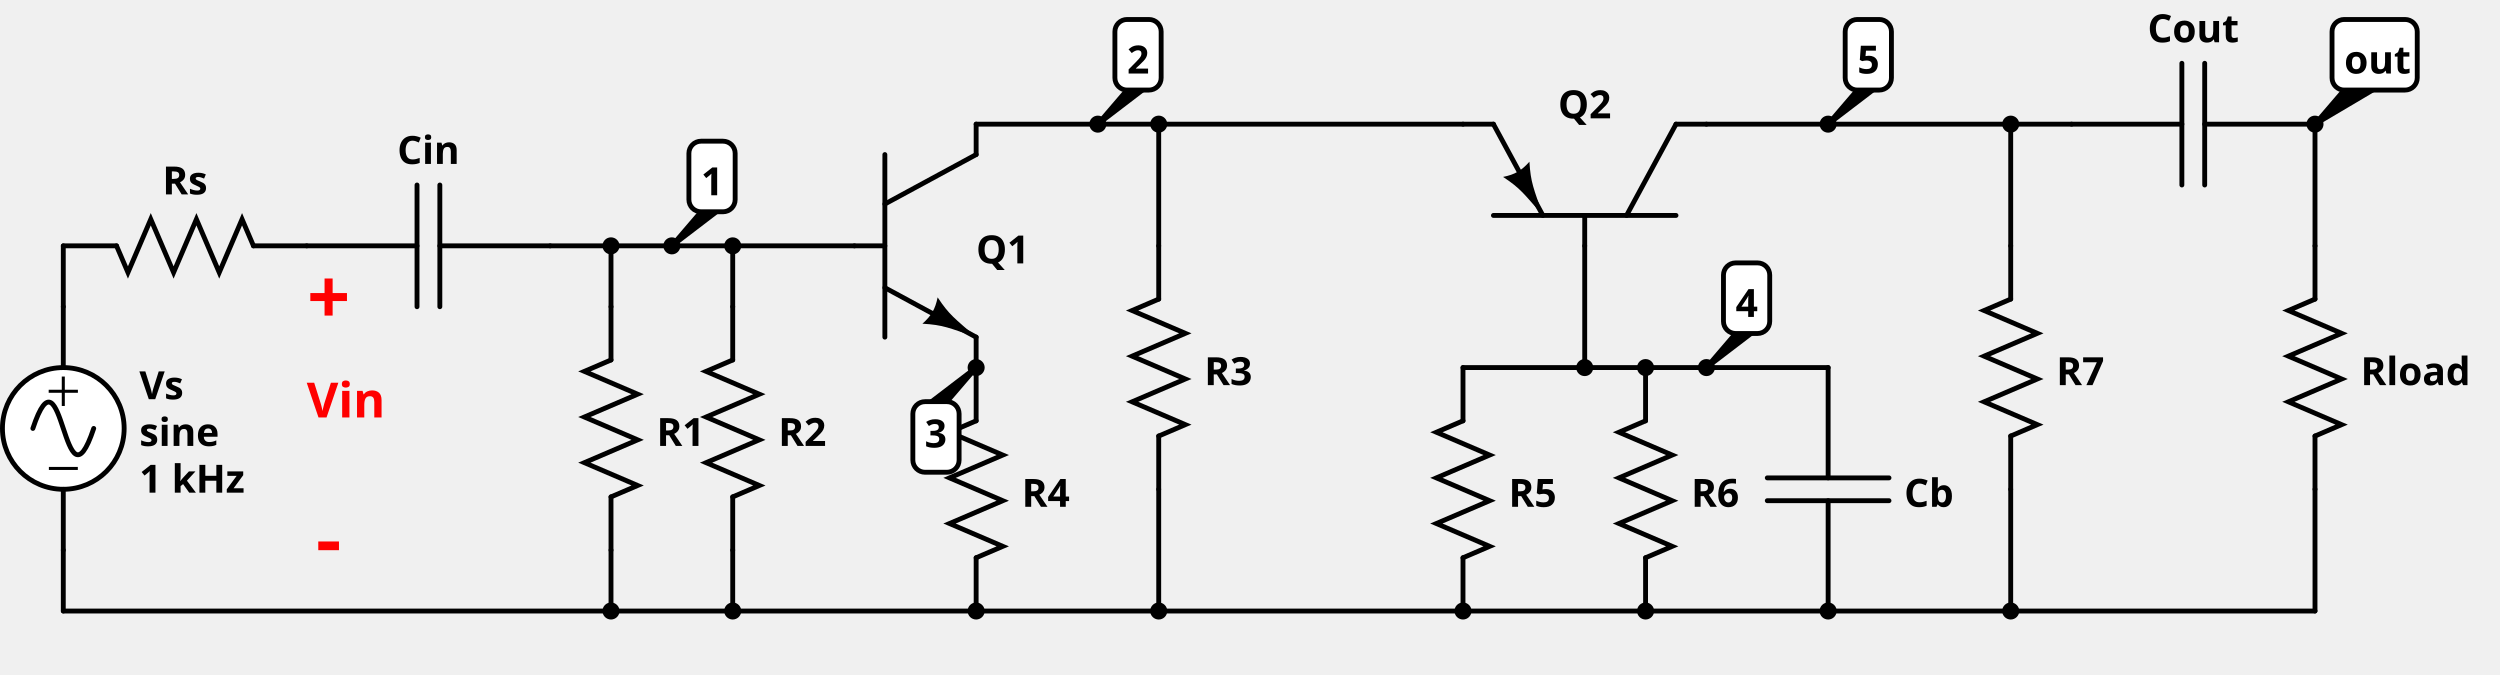
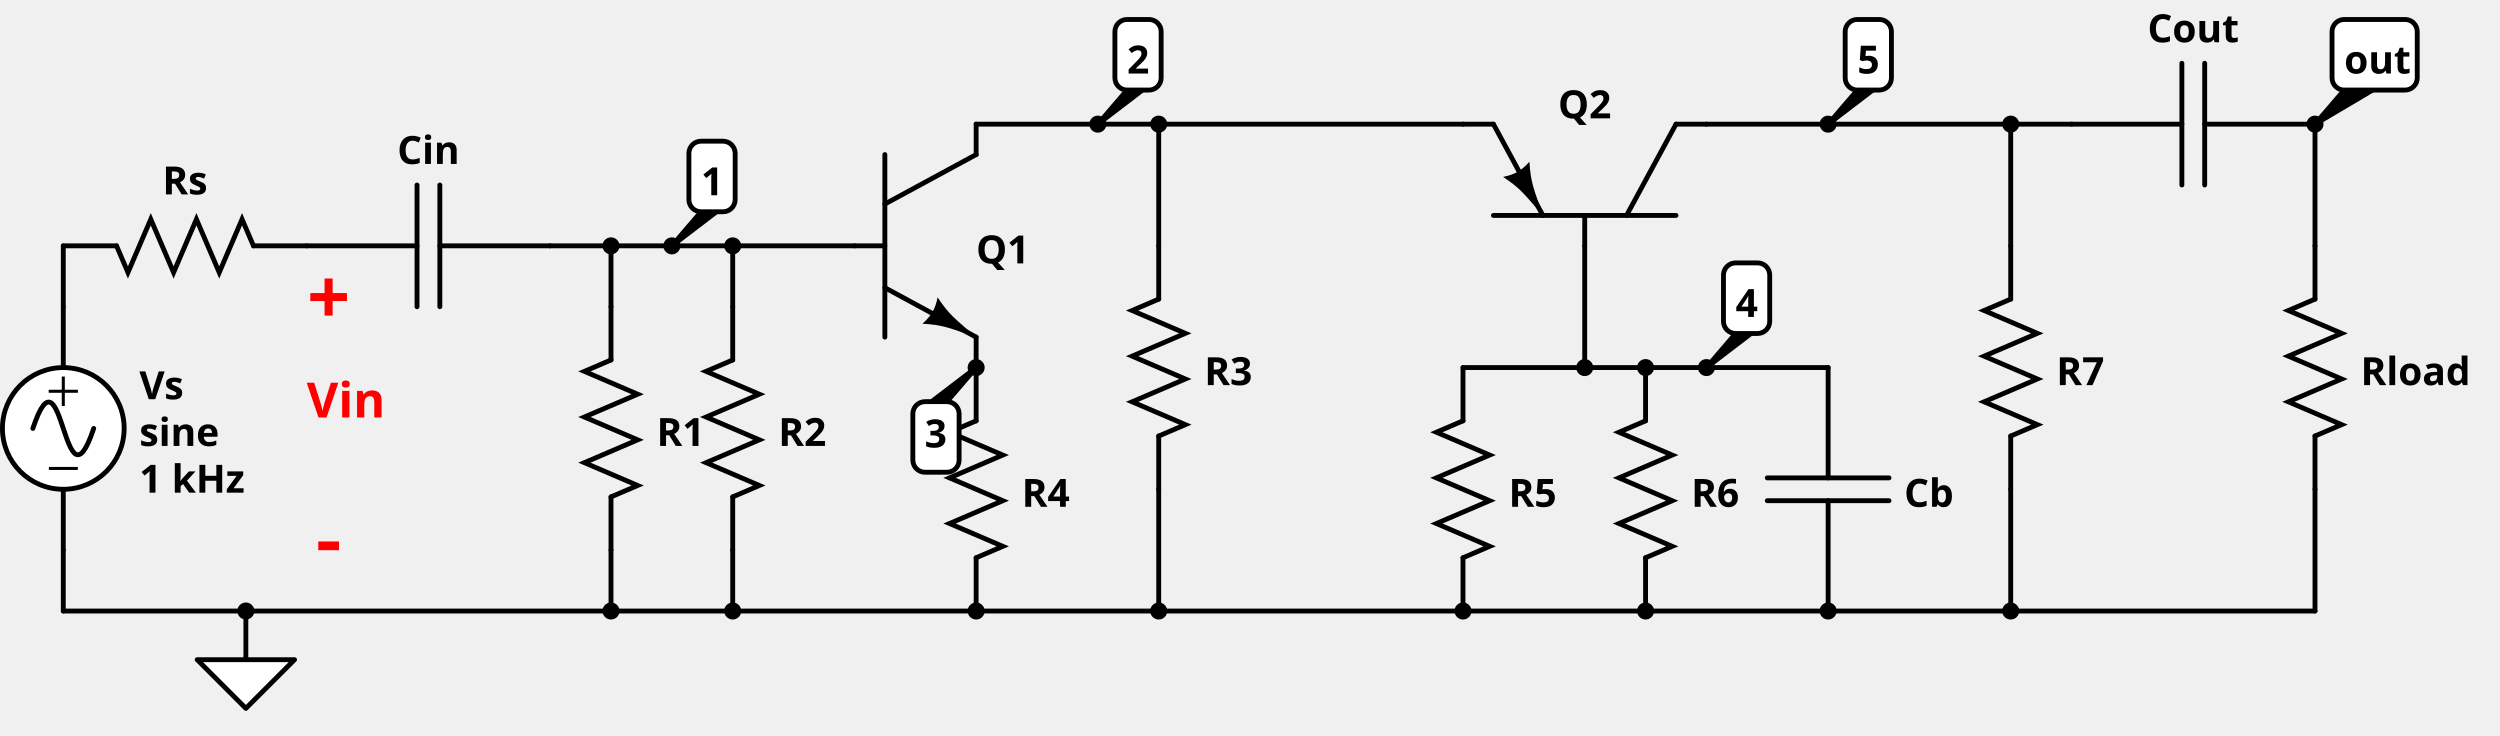
- <svg xmlns="http://www.w3.org/2000/svg" width="1027.0" height="277.0">
+ <svg xmlns="http://www.w3.org/2000/svg" width="1027.0" height="302.0">
  <g transform="scale(1.027) matrix(0.9737098,0,0,0.9737098,-2116.845,-1289.192)">
-     <rect x="2175" y="1325" width="1025" height="275" r="0" rx="0" ry="0" fill="none" stroke="none" style="stroke-opacity: 0;" />
+     <rect x="2175" y="1325" width="1025" height="300" r="0" rx="0" ry="0" fill="none" stroke="none" style="stroke-opacity: 0;" />
    <path style="stroke-linejoin: round;" fill="#000000" stroke="#000000" d="M0,50L12,36L18.333,36Z" stroke-width="2" stroke-linejoin="round" transform="translate(2925,1325)" />
    <path style="stroke-linejoin: round;" fill="#000000" stroke="#000000" d="M0,50L12,36L18.333,36Z" stroke-width="2" stroke-linejoin="round" transform="translate(2875,1425)" />
    <path style="stroke-linejoin: round;" fill="#000000" stroke="#000000" d="M0,50L12,36L18.333,36Z" stroke-width="2" stroke-linejoin="round" transform="matrix(-1,0,0,-1,2575,1525)" />
    <path style="stroke-linejoin: round;" fill="#000000" stroke="#000000" d="M0,50L12,36L18.333,36Z" stroke-width="2" stroke-linejoin="round" transform="translate(2625,1325)" />
    <path style="stroke-linejoin: round;" fill="#000000" stroke="#000000" d="M0,50L12,36L18.333,36Z" stroke-width="2" stroke-linejoin="round" transform="translate(2450,1375)" />
    <path style="stroke-linejoin: round;" fill="#000000" stroke="#000000" d="M0,50L12,36L23.667,36Z" stroke-width="2" stroke-linejoin="round" transform="translate(3125,1325)" />
    <path style="stroke-linecap: round; stroke-miterlimit: 6;" fill="none" stroke="#000000" d="M0,50L12.5,50" stroke-width="2" stroke-linecap="round" stroke-miterlimit="6" transform="translate(2525,1375)" />
    <path style="stroke-linecap: round; stroke-miterlimit: 6;" fill="none" stroke="#000000" d="M12.5,87.5L12.5,12.5" stroke-width="2" stroke-linecap="round" stroke-miterlimit="6" transform="translate(2525,1375)" />
    <path style="stroke-linecap: round; stroke-miterlimit: 6;" fill="none" stroke="#000000" d="M12.5,32.812L50,12.5" stroke-width="2" stroke-linecap="round" stroke-miterlimit="6" transform="translate(2525,1375)" />
    <path style="stroke-linecap: round; stroke-miterlimit: 6;" fill="none" stroke="#000000" d="M50,0L50,12.5" stroke-width="2" stroke-linecap="round" stroke-miterlimit="6" transform="translate(2525,1375)" />
    <path style="stroke-linecap: round; stroke-miterlimit: 6;" fill="none" stroke="#000000" d="M12.5,67.188L50,87.5" stroke-width="2" stroke-linecap="round" stroke-miterlimit="6" transform="translate(2525,1375)" />
    <path style="stroke-linecap: round; stroke-miterlimit: 6;" fill="none" stroke="#000000" d="M50,100L50,87.5" stroke-width="2" stroke-linecap="round" stroke-miterlimit="6" transform="translate(2525,1375)" />
    <path fill="#000000" stroke="none" d="M27.931,81.975C36.65,82.498,38.679,83.671,50,87.5C41.023,79.61,38.994,78.44,34.181,71.15C33.19,75.99,31.627,78.698,27.931,81.975" transform="translate(2525,1375)" />
    <text style="font-family: 'Noto Sans',Tahoma,Verdana,Arial,sans-serif; font-size: 16px; font-weight: bold; text-anchor: start; font-stretch: extra-condensed;" x="0" y="0" text-anchor="start" stroke="none" fill="#000000" transform="translate(2575,1425)">
      <tspan dy="7.2">Q1</tspan>
    </text>
    <path style="stroke-linecap: round; stroke-miterlimit: 6;" fill="none" stroke="#000000" d="M0,50L12.5,50" stroke-width="2" stroke-linecap="round" stroke-miterlimit="6" transform="matrix(0,-1,1,0,2775,1425)" />
    <path style="stroke-linecap: round; stroke-miterlimit: 6;" fill="none" stroke="#000000" d="M12.5,87.5L12.5,12.5" stroke-width="2" stroke-linecap="round" stroke-miterlimit="6" transform="matrix(0,-1,1,0,2775,1425)" />
    <path style="stroke-linecap: round; stroke-miterlimit: 6;" fill="none" stroke="#000000" d="M12.5,32.812L50,12.5" stroke-width="2" stroke-linecap="round" stroke-miterlimit="6" transform="matrix(0,-1,1,0,2775,1425)" />
    <path style="stroke-linecap: round; stroke-miterlimit: 6;" fill="none" stroke="#000000" d="M50,0L50,12.5" stroke-width="2" stroke-linecap="round" stroke-miterlimit="6" transform="matrix(0,-1,1,0,2775,1425)" />
    <path style="stroke-linecap: round; stroke-miterlimit: 6;" fill="none" stroke="#000000" d="M12.5,67.188L50,87.5" stroke-width="2" stroke-linecap="round" stroke-miterlimit="6" transform="matrix(0,-1,1,0,2775,1425)" />
    <path style="stroke-linecap: round; stroke-miterlimit: 6;" fill="none" stroke="#000000" d="M50,100L50,87.5" stroke-width="2" stroke-linecap="round" stroke-miterlimit="6" transform="matrix(0,-1,1,0,2775,1425)" />
    <path fill="#000000" stroke="none" d="M28.319,16.462C23.506,23.752,21.477,24.923,12.5,32.812C23.821,28.983,25.85,27.81,34.569,27.287C30.873,24.01,29.31,21.302,28.319,16.462" transform="matrix(0,-1,1,0,2775,1425)" />
    <text style="font-family: 'Noto Sans',Tahoma,Verdana,Arial,sans-serif; font-size: 16px; font-weight: bold; text-anchor: middle; font-stretch: extra-condensed;" x="0" y="0" text-anchor="middle" stroke="none" fill="#000000" transform="translate(2825,1365.4)">
      <tspan dy="7.2">Q2</tspan>
    </text>
    <path style="stroke-linecap: round; stroke-miterlimit: 6;" fill="none" stroke="#000000" d="M25,21.875L25,0" stroke-width="2" stroke-linecap="round" stroke-miterlimit="6" transform="translate(2625,1425)" />
    <path style="stroke-linecap: round; stroke-miterlimit: 6;" fill="none" stroke="#000000" d="M25,78.125L25,100" stroke-width="2" stroke-linecap="round" stroke-miterlimit="6" transform="translate(2625,1425)" />
    <path style="stroke-linecap: round; stroke-miterlimit: 6;" fill="none" stroke="#000000" d="M25,21.875L14.063,26.562L35.937,35.937L14.063,45.312L35.937,54.688L14.063,64.063L35.937,73.438L25,78.125" stroke-width="2" stroke-linecap="round" stroke-miterlimit="6" transform="translate(2625,1425)" />
    <text style="font-family: 'Noto Sans',Tahoma,Verdana,Arial,sans-serif; font-size: 16px; font-weight: bold; text-anchor: start; font-stretch: extra-condensed;" x="0" y="0" text-anchor="start" stroke="none" fill="#000000" transform="translate(2668.75,1475)">
      <tspan dy="7.2">R3</tspan>
    </text>
    <path style="stroke-linecap: round; stroke-miterlimit: 6;" fill="none" stroke="#000000" d="M25,21.875L25,0" stroke-width="2" stroke-linecap="round" stroke-miterlimit="6" transform="translate(2975,1425)" />
    <path style="stroke-linecap: round; stroke-miterlimit: 6;" fill="none" stroke="#000000" d="M25,78.125L25,100" stroke-width="2" stroke-linecap="round" stroke-miterlimit="6" transform="translate(2975,1425)" />
    <path style="stroke-linecap: round; stroke-miterlimit: 6;" fill="none" stroke="#000000" d="M25,21.875L14.063,26.562L35.937,35.937L14.063,45.312L35.937,54.688L14.063,64.063L35.937,73.438L25,78.125" stroke-width="2" stroke-linecap="round" stroke-miterlimit="6" transform="translate(2975,1425)" />
    <text style="font-family: 'Noto Sans',Tahoma,Verdana,Arial,sans-serif; font-size: 16px; font-weight: bold; text-anchor: start; font-stretch: extra-condensed;" x="0" y="0" text-anchor="start" stroke="none" fill="#000000" transform="translate(3018.75,1475)">
      <tspan dy="7.2">R7</tspan>
    </text>
    <path style="stroke-linecap: round; stroke-miterlimit: 6;" fill="none" stroke="#000000" d="M25,21.875L25,0" stroke-width="2" stroke-linecap="round" stroke-miterlimit="6" transform="translate(2550,1475)" />
    <path style="stroke-linecap: round; stroke-miterlimit: 6;" fill="none" stroke="#000000" d="M25,78.125L25,100" stroke-width="2" stroke-linecap="round" stroke-miterlimit="6" transform="translate(2550,1475)" />
    <path style="stroke-linecap: round; stroke-miterlimit: 6;" fill="none" stroke="#000000" d="M25,21.875L14.063,26.562L35.937,35.937L14.063,45.312L35.937,54.688L14.063,64.063L35.937,73.438L25,78.125" stroke-width="2" stroke-linecap="round" stroke-miterlimit="6" transform="translate(2550,1475)" />
    <text style="font-family: 'Noto Sans',Tahoma,Verdana,Arial,sans-serif; font-size: 16px; font-weight: bold; text-anchor: start; font-stretch: extra-condensed;" x="0" y="0" text-anchor="start" stroke="none" fill="#000000" transform="translate(2593.75,1525)">
      <tspan dy="7.2">R4</tspan>
    </text>
    <path style="stroke-linecap: round; stroke-miterlimit: 6;" fill="#ffffff" stroke="#000000" d="M50,50C50,36.194,38.807,25,25,25C11.193,25,0,36.194,0,50C0,63.806,11.193,75,25,75C38.807,75,50,63.806,50,50" stroke-width="2" stroke-linecap="round" stroke-miterlimit="6" transform="translate(2175,1450)" />
    <path style="stroke-linecap: round; stroke-miterlimit: 6;" fill="none" stroke="#000000" d="M25,0L25,25" stroke-width="2" stroke-linecap="round" stroke-miterlimit="6" transform="translate(2175,1450)" />
    <path style="stroke-linecap: round; stroke-miterlimit: 6;" fill="none" stroke="#000000" d="M25,100L25,75" stroke-width="2" stroke-linecap="round" stroke-miterlimit="6" transform="translate(2175,1450)" />
    <path style="stroke-linecap: round; stroke-miterlimit: 6;" fill="none" stroke="#000000" d="M37.5,50C25,87.5,25,12.5,12.5,50" stroke-width="2" stroke-linecap="round" stroke-miterlimit="6" transform="translate(2175,1450)" />
    <path style="font-size: 15px; font-weight: normal;" fill="#000000" stroke="none" d="M25.624,28.684L24.376,28.684L24.376,34.106L19,34.106L19,35.354L24.376,35.354L24.376,40.775L25.624,40.775L25.624,35.354L31,35.354L31,34.106L25.624,34.106L25.624,28.684" font-size="15px" font-weight="normal" transform="translate(2175,1450)" />
    <path style="font-size: 15px; font-weight: normal;" fill="#000000" stroke="none" d="M19.079,65.811L19.079,67.059L30.966,67.059L30.966,65.811L19.079,65.811" font-size="15px" font-weight="normal" transform="translate(2175,1450)" />
    <text style="font-family: 'Noto Sans',Tahoma,Verdana,Arial,sans-serif; font-size: 16px; font-weight: bold; text-anchor: start; font-stretch: extra-condensed;" x="0" y="0" text-anchor="start" stroke="none" fill="#000000" transform="translate(2231.25,1500)">
      <tspan dy="-12">Vs</tspan>
      <tspan dy="19.2" x="0">sine</tspan>
      <tspan dy="19.2" x="0">1 kHz</tspan>
    </text>
    <path style="stroke-linecap: round; stroke-miterlimit: 6;" fill="none" stroke="#000000" d="M25,21.875L25,0" stroke-width="2" stroke-linecap="round" stroke-miterlimit="6" transform="translate(2400,1450)" />
    <path style="stroke-linecap: round; stroke-miterlimit: 6;" fill="none" stroke="#000000" d="M25,78.125L25,100" stroke-width="2" stroke-linecap="round" stroke-miterlimit="6" transform="translate(2400,1450)" />
    <path style="stroke-linecap: round; stroke-miterlimit: 6;" fill="none" stroke="#000000" d="M25,21.875L14.063,26.562L35.937,35.937L14.063,45.312L35.937,54.688L14.063,64.063L35.937,73.438L25,78.125" stroke-width="2" stroke-linecap="round" stroke-miterlimit="6" transform="translate(2400,1450)" />
    <text style="font-family: 'Noto Sans',Tahoma,Verdana,Arial,sans-serif; font-size: 16px; font-weight: bold; text-anchor: start; font-stretch: extra-condensed;" x="0" y="0" text-anchor="start" stroke="none" fill="#000000" transform="translate(2443.75,1500)">
      <tspan dy="7.2">R1</tspan>
    </text>
    <path style="stroke-linecap: round; stroke-miterlimit: 6;" fill="none" stroke="#000000" d="M25,21.875L25,0" stroke-width="2" stroke-linecap="round" stroke-miterlimit="6" transform="translate(2450,1450)" />
    <path style="stroke-linecap: round; stroke-miterlimit: 6;" fill="none" stroke="#000000" d="M25,78.125L25,100" stroke-width="2" stroke-linecap="round" stroke-miterlimit="6" transform="translate(2450,1450)" />
    <path style="stroke-linecap: round; stroke-miterlimit: 6;" fill="none" stroke="#000000" d="M25,21.875L14.063,26.562L35.937,35.937L14.063,45.312L35.937,54.688L14.063,64.063L35.937,73.438L25,78.125" stroke-width="2" stroke-linecap="round" stroke-miterlimit="6" transform="translate(2450,1450)" />
    <text style="font-family: 'Noto Sans',Tahoma,Verdana,Arial,sans-serif; font-size: 16px; font-weight: bold; text-anchor: start; font-stretch: extra-condensed;" x="0" y="0" text-anchor="start" stroke="none" fill="#000000" transform="translate(2493.75,1500)">
      <tspan dy="7.2">R2</tspan>
    </text>
    <path style="stroke-linecap: round; stroke-miterlimit: 6;" fill="none" stroke="#000000" d="M25,54.688L25,100" stroke-width="2" stroke-linecap="round" stroke-miterlimit="6" transform="matrix(0,-1,-1,0,2400,1450)" />
    <path style="stroke-linecap: round; stroke-miterlimit: 6;" fill="none" stroke="#000000" d="M25,45.312L25,0" stroke-width="2" stroke-linecap="round" stroke-miterlimit="6" transform="matrix(0,-1,-1,0,2400,1450)" />
    <path style="stroke-linecap: round; stroke-miterlimit: 6;" fill="none" stroke="#000000" d="M50,45.312L0,45.312" stroke-width="2" stroke-linecap="round" stroke-miterlimit="6" transform="matrix(0,-1,-1,0,2400,1450)" />
    <path style="stroke-linecap: round; stroke-miterlimit: 6;" fill="none" stroke="#000000" d="M50,54.688L0,54.688" stroke-width="2" stroke-linecap="round" stroke-miterlimit="6" transform="matrix(0,-1,-1,0,2400,1450)" />
    <text style="font-family: 'Noto Sans',Tahoma,Verdana,Arial,sans-serif; font-size: 16px; font-weight: bold; text-anchor: middle; font-stretch: extra-condensed;" x="0" y="0" text-anchor="middle" stroke="none" fill="#000000" transform="translate(2350,1384.15)">
      <tspan dy="7.2">Cin</tspan>
    </text>
    <path style="stroke-linecap: round;" fill="none" stroke="#000000" d="M 2200 1425 L 2200 1450" stroke-width="2" stroke-linecap="round" class="cl_wire" />
    <path style="stroke-linecap: round; stroke-miterlimit: 6;" fill="none" stroke="#000000" d="M25,21.875L25,0" stroke-width="2" stroke-linecap="round" stroke-miterlimit="6" transform="translate(2750,1475)" />
    <path style="stroke-linecap: round; stroke-miterlimit: 6;" fill="none" stroke="#000000" d="M25,78.125L25,100" stroke-width="2" stroke-linecap="round" stroke-miterlimit="6" transform="translate(2750,1475)" />
    <path style="stroke-linecap: round; stroke-miterlimit: 6;" fill="none" stroke="#000000" d="M25,21.875L14.063,26.562L35.937,35.937L14.063,45.312L35.937,54.688L14.063,64.063L35.937,73.438L25,78.125" stroke-width="2" stroke-linecap="round" stroke-miterlimit="6" transform="translate(2750,1475)" />
    <text style="font-family: 'Noto Sans',Tahoma,Verdana,Arial,sans-serif; font-size: 16px; font-weight: bold; text-anchor: start; font-stretch: extra-condensed;" x="0" y="0" text-anchor="start" stroke="none" fill="#000000" transform="translate(2793.75,1525)">
      <tspan dy="7.2">R5</tspan>
    </text>
    <path style="stroke-linecap: round; stroke-miterlimit: 6;" fill="none" stroke="#000000" d="M25,21.875L25,0" stroke-width="2" stroke-linecap="round" stroke-miterlimit="6" transform="translate(2825,1475)" />
    <path style="stroke-linecap: round; stroke-miterlimit: 6;" fill="none" stroke="#000000" d="M25,78.125L25,100" stroke-width="2" stroke-linecap="round" stroke-miterlimit="6" transform="translate(2825,1475)" />
    <path style="stroke-linecap: round; stroke-miterlimit: 6;" fill="none" stroke="#000000" d="M25,21.875L14.063,26.562L35.937,35.937L14.063,45.312L35.937,54.688L14.063,64.063L35.937,73.438L25,78.125" stroke-width="2" stroke-linecap="round" stroke-miterlimit="6" transform="translate(2825,1475)" />
    <text style="font-family: 'Noto Sans',Tahoma,Verdana,Arial,sans-serif; font-size: 16px; font-weight: bold; text-anchor: start; font-stretch: extra-condensed;" x="0" y="0" text-anchor="start" stroke="none" fill="#000000" transform="translate(2868.75,1525)">
      <tspan dy="7.2">R6</tspan>
    </text>
    <path style="stroke-linecap: round; stroke-miterlimit: 6;" fill="none" stroke="#000000" d="M25,54.688L25,100" stroke-width="2" stroke-linecap="round" stroke-miterlimit="6" transform="translate(2900,1475)" />
    <path style="stroke-linecap: round; stroke-miterlimit: 6;" fill="none" stroke="#000000" d="M25,45.312L25,0" stroke-width="2" stroke-linecap="round" stroke-miterlimit="6" transform="translate(2900,1475)" />
    <path style="stroke-linecap: round; stroke-miterlimit: 6;" fill="none" stroke="#000000" d="M50,45.312L0,45.312" stroke-width="2" stroke-linecap="round" stroke-miterlimit="6" transform="translate(2900,1475)" />
    <path style="stroke-linecap: round; stroke-miterlimit: 6;" fill="none" stroke="#000000" d="M50,54.688L0,54.688" stroke-width="2" stroke-linecap="round" stroke-miterlimit="6" transform="translate(2900,1475)" />
    <text style="font-family: 'Noto Sans',Tahoma,Verdana,Arial,sans-serif; font-size: 16px; font-weight: bold; text-anchor: start; font-stretch: extra-condensed;" x="0" y="0" text-anchor="start" stroke="none" fill="#000000" transform="translate(2956.25,1525)">
      <tspan dy="7.2">Cb</tspan>
    </text>
    <rect x="7" y="7" width="35" height="29" r="5" rx="5" ry="5" fill="#ffffff" stroke="#000000" stroke-width="2" transform="translate(3125,1325)" />
    <text style="font-family: 'Noto Sans',Tahoma,Verdana,Arial,sans-serif; font-size: 16px; font-weight: bold; text-anchor: start; font-stretch: extra-condensed;" x="12" y="22" text-anchor="start" stroke="none" fill="#000000" transform="translate(3125,1325)">
      <tspan dy="7.2">out</tspan>
    </text>
    <path style="stroke-linecap: round; stroke-miterlimit: 6;" fill="none" stroke="#000000" d="M25,21.875L25,0" stroke-width="2" stroke-linecap="round" stroke-miterlimit="6" transform="matrix(0,-1,1,0,2200,1450)" />
    <path style="stroke-linecap: round; stroke-miterlimit: 6;" fill="none" stroke="#000000" d="M25,78.125L25,100" stroke-width="2" stroke-linecap="round" stroke-miterlimit="6" transform="matrix(0,-1,1,0,2200,1450)" />
    <path style="stroke-linecap: round; stroke-miterlimit: 6;" fill="none" stroke="#000000" d="M25,21.875L14.063,26.562L35.937,35.937L14.063,45.312L35.937,54.688L14.063,64.063L35.937,73.438L25,78.125" stroke-width="2" stroke-linecap="round" stroke-miterlimit="6" transform="matrix(0,-1,1,0,2200,1450)" />
    <text style="font-family: 'Noto Sans',Tahoma,Verdana,Arial,sans-serif; font-size: 16px; font-weight: bold; text-anchor: middle; font-stretch: extra-condensed;" x="0" y="0" text-anchor="middle" stroke="none" fill="#000000" transform="translate(2250,1396.65)">
      <tspan dy="7.2">Rs</tspan>
    </text>
    <path style="stroke-linecap: round; stroke-miterlimit: 6;" fill="none" stroke="#000000" d="M25,21.875L25,0" stroke-width="2" stroke-linecap="round" stroke-miterlimit="6" transform="translate(3100,1425)" />
    <path style="stroke-linecap: round; stroke-miterlimit: 6;" fill="none" stroke="#000000" d="M25,78.125L25,100" stroke-width="2" stroke-linecap="round" stroke-miterlimit="6" transform="translate(3100,1425)" />
    <path style="stroke-linecap: round; stroke-miterlimit: 6;" fill="none" stroke="#000000" d="M25,21.875L14.063,26.562L35.937,35.937L14.063,45.312L35.937,54.688L14.063,64.063L35.937,73.438L25,78.125" stroke-width="2" stroke-linecap="round" stroke-miterlimit="6" transform="translate(3100,1425)" />
    <text style="font-family: 'Noto Sans',Tahoma,Verdana,Arial,sans-serif; font-size: 16px; font-weight: bold; text-anchor: start; font-stretch: extra-condensed;" x="0" y="0" text-anchor="start" stroke="none" fill="#000000" transform="translate(3143.75,1475)">
      <tspan dy="7.2">Rload</tspan>
    </text>
    <path style="stroke-linecap: round; stroke-miterlimit: 6;" fill="none" stroke="#000000" d="M25,54.688L25,100" stroke-width="2" stroke-linecap="round" stroke-miterlimit="6" transform="matrix(0,-1,1,0,3025,1400)" />
    <path style="stroke-linecap: round; stroke-miterlimit: 6;" fill="none" stroke="#000000" d="M25,45.312L25,0" stroke-width="2" stroke-linecap="round" stroke-miterlimit="6" transform="matrix(0,-1,1,0,3025,1400)" />
    <path style="stroke-linecap: round; stroke-miterlimit: 6;" fill="none" stroke="#000000" d="M50,45.312L0,45.312" stroke-width="2" stroke-linecap="round" stroke-miterlimit="6" transform="matrix(0,-1,1,0,3025,1400)" />
    <path style="stroke-linecap: round; stroke-miterlimit: 6;" fill="none" stroke="#000000" d="M50,54.688L0,54.688" stroke-width="2" stroke-linecap="round" stroke-miterlimit="6" transform="matrix(0,-1,1,0,3025,1400)" />
    <text style="font-family: 'Noto Sans',Tahoma,Verdana,Arial,sans-serif; font-size: 16px; font-weight: bold; text-anchor: middle; font-stretch: extra-condensed;" x="0" y="0" text-anchor="middle" stroke="none" fill="#000000" transform="translate(3075,1334.15)">
      <tspan dy="7.2">Cout</tspan>
    </text>
    <path style="stroke-linecap: round;" fill="none" stroke="#000000" d="M 2875 1375 L 3025 1375" stroke-width="2" stroke-linecap="round" class="cl_wire" />
    <path style="stroke-linecap: round;" fill="none" stroke="#000000" d="M 2425 1425 L 2425 1450" stroke-width="2" stroke-linecap="round" class="cl_wire" />
    <path style="stroke-linecap: round;" fill="none" stroke="#000000" d="M 2475 1425 L 2475 1450" stroke-width="2" stroke-linecap="round" class="cl_wire" />
    <path style="stroke-linecap: round;" fill="none" stroke="#000000" d="M 2425 1550 L 2425 1575" stroke-width="2" stroke-linecap="round" class="cl_wire" />
    <path style="stroke-linecap: round;" fill="none" stroke="#000000" d="M 2475 1550 L 2475 1575" stroke-width="2" stroke-linecap="round" class="cl_wire" />
    <path style="stroke-linecap: round;" fill="none" stroke="#000000" d="M 2200 1550 L 2200 1575" stroke-width="2" stroke-linecap="round" class="cl_wire" />
    <path style="stroke-linecap: round;" fill="none" stroke="#000000" d="M 2650 1375 L 2650 1425" stroke-width="2" stroke-linecap="round" class="cl_wire" />
    <path style="stroke-linecap: round;" fill="none" stroke="#000000" d="M 2650 1525 L 2650 1575" stroke-width="2" stroke-linecap="round" class="cl_wire" />
    <path style="stroke-linecap: round;" fill="none" stroke="#000000" d="M 2775 1475 L 2925 1475" stroke-width="2" stroke-linecap="round" class="cl_wire" />
    <path style="stroke-linecap: round;" fill="none" stroke="#000000" d="M 2825 1425 L 2825 1475" stroke-width="2" stroke-linecap="round" class="cl_wire" />
    <path style="stroke-linecap: round;" fill="none" stroke="#000000" d="M 2575 1375 L 2775 1375" stroke-width="2" stroke-linecap="round" class="cl_wire" />
    <path style="stroke-linecap: round;" fill="none" stroke="#000000" d="M 3125 1525 L 3125 1575" stroke-width="2" stroke-linecap="round" class="cl_wire" />
    <path style="stroke-linecap: round;" fill="none" stroke="#000000" d="M 3125 1375 L 3125 1425" stroke-width="2" stroke-linecap="round" class="cl_wire" />
    <path style="stroke-linecap: round;" fill="none" stroke="#000000" d="M 3000 1375 L 3000 1425" stroke-width="2" stroke-linecap="round" class="cl_wire" />
    <rect x="7" y="7" width="19" height="29" r="5" rx="5" ry="5" fill="#ffffff" stroke="#000000" stroke-width="2" transform="translate(2450,1375)" />
    <text style="font-family: 'Noto Sans',Tahoma,Verdana,Arial,sans-serif; font-size: 16px; font-weight: bold; text-anchor: start; font-stretch: extra-condensed;" x="12" y="22" text-anchor="start" stroke="none" fill="#000000" transform="translate(2450,1375)">
      <tspan dy="7.2">1</tspan>
    </text>
    <rect x="7" y="7" width="19" height="29" r="5" rx="5" ry="5" fill="#ffffff" stroke="#000000" stroke-width="2" transform="translate(2625,1325)" />
    <text style="font-family: 'Noto Sans',Tahoma,Verdana,Arial,sans-serif; font-size: 16px; font-weight: bold; text-anchor: start; font-stretch: extra-condensed;" x="12" y="22" text-anchor="start" stroke="none" fill="#000000" transform="translate(2625,1325)">
      <tspan dy="7.2">2</tspan>
    </text>
    <rect x="7" y="7" width="19" height="29" r="5" rx="5" ry="5" fill="#ffffff" stroke="#000000" stroke-width="2" transform="matrix(-1,0,0,-1,2575,1525)" />
    <text style="font-family: 'Noto Sans',Tahoma,Verdana,Arial,sans-serif; font-size: 16px; font-weight: bold; text-anchor: end; font-stretch: extra-condensed;" x="12" y="22" text-anchor="end" stroke="none" fill="#000000" transform="translate(2551,1478.6)">
      <tspan dy="7.2">3</tspan>
    </text>
    <rect x="7" y="7" width="19" height="29" r="5" rx="5" ry="5" fill="#ffffff" stroke="#000000" stroke-width="2" transform="translate(2875,1425)" />
    <text style="font-family: 'Noto Sans',Tahoma,Verdana,Arial,sans-serif; font-size: 16px; font-weight: bold; text-anchor: start; font-stretch: extra-condensed;" x="12" y="22" text-anchor="start" stroke="none" fill="#000000" transform="translate(2875,1425)">
      <tspan dy="7.2">4</tspan>
    </text>
    <rect x="7" y="7" width="19" height="29" r="5" rx="5" ry="5" fill="#ffffff" stroke="#000000" stroke-width="2" transform="translate(2925,1325)" />
    <text style="font-family: 'Noto Sans',Tahoma,Verdana,Arial,sans-serif; font-size: 16px; font-weight: bold; text-anchor: start; font-stretch: extra-condensed;" x="12" y="22" text-anchor="start" stroke="none" fill="#000000" transform="translate(2925,1325)">
      <tspan dy="7.2">5</tspan>
    </text>
    <path style="stroke-linecap: round;" fill="none" stroke="#000000" d="M 2425 1425 L 2525 1425" stroke-width="2" stroke-linecap="round" class="cl_wire" />
    <path style="stroke-linecap: round;" fill="none" stroke="#000000" d="M 2400 1425 L 2425 1425" stroke-width="2" stroke-linecap="round" class="cl_wire" />
    <path style="stroke-linecap: round;" fill="none" stroke="#000000" d="M 2200 1575 L 3125 1575" stroke-width="2" stroke-linecap="round" class="cl_wire" />
    <path style="stroke-linecap: round;" fill="none" stroke="#000000" d="M 3000 1525 L 3000 1575" stroke-width="2" stroke-linecap="round" class="cl_wire" />
    <text style="font-family: Courier New; font-size: 30px; font-weight: bold; text-anchor: start; font-style: normal; font-stretch: extra-condensed;" x="0" y="0" text-anchor="start" stroke="none" fill="#ff0000" font-style="normal" transform="translate(2300,1442.5)">
      <tspan dy="13.5">+</tspan>
    </text>
    <text style="font-family: Courier New; font-size: 30px; font-weight: bold; text-anchor: start; font-style: normal; font-stretch: extra-condensed;" x="0" y="0" text-anchor="start" stroke="none" fill="#ff0000" font-style="normal" transform="translate(2300,1542.5)">
      <tspan dy="13.5">-</tspan>
    </text>
    <text style="font-family: 'Noto Sans',Tahoma,Verdana,Arial,sans-serif; font-size: 20px; font-weight: bold; text-anchor: start; font-style: normal; font-stretch: extra-condensed;" x="0" y="0" text-anchor="start" stroke="none" fill="#ff0000" font-style="normal" transform="translate(2300,1486.5)">
      <tspan dy="9">Vin</tspan>
    </text>
+     <path style="stroke-linecap: round; stroke-miterlimit: 6;" fill="none" stroke="#000000" d="M25,20L25,0" stroke-width="2" stroke-linecap="round" stroke-miterlimit="6" transform="translate(2250,1575)" />
+     <path style="stroke-linecap: round; stroke-linejoin: round; stroke-miterlimit: 6;" fill="#ffffff" stroke="#000000" d="M5,20L25,40L45,20Z" stroke-width="2" stroke-linecap="round" stroke-linejoin="round" stroke-miterlimit="6" transform="translate(2250,1575)" />
    <circle cx="2575" cy="1475" r="3" fill="#000000" stroke="#000000" />
    <circle cx="2575" cy="1575" r="3" fill="#000000" stroke="#000000" />
    <circle cx="2775" cy="1575" r="3" fill="#000000" stroke="#000000" />
    <circle cx="2850" cy="1475" r="3" fill="#000000" stroke="#000000" />
    <circle cx="2850" cy="1575" r="3" fill="#000000" stroke="#000000" />
    <circle cx="2925" cy="1575" r="3" fill="#000000" stroke="#000000" />
    <circle cx="3125" cy="1375" r="3" fill="#000000" stroke="#000000" />
    <circle cx="2450" cy="1425" r="3" fill="#000000" stroke="#000000" />
    <circle cx="2625" cy="1375" r="3" fill="#000000" stroke="#000000" />
    <circle cx="2875" cy="1475" r="3" fill="#000000" stroke="#000000" />
    <circle cx="2925" cy="1375" r="3" fill="#000000" stroke="#000000" />
+     <circle cx="2275" cy="1575" r="3" fill="#000000" stroke="#000000" />
    <circle cx="2425" cy="1425" r="3" fill="#000000" stroke="#000000" />
    <circle cx="2475" cy="1425" r="3" fill="#000000" stroke="#000000" />
    <circle cx="2425" cy="1575" r="3" fill="#000000" stroke="#000000" />
    <circle cx="2475" cy="1575" r="3" fill="#000000" stroke="#000000" />
    <circle cx="2650" cy="1375" r="3" fill="#000000" stroke="#000000" />
    <circle cx="2650" cy="1575" r="3" fill="#000000" stroke="#000000" />
    <circle cx="2825" cy="1475" r="3" fill="#000000" stroke="#000000" />
    <circle cx="3000" cy="1375" r="3" fill="#000000" stroke="#000000" />
    <circle cx="3000" cy="1575" r="3" fill="#000000" stroke="#000000" />
  </g>
</svg>
